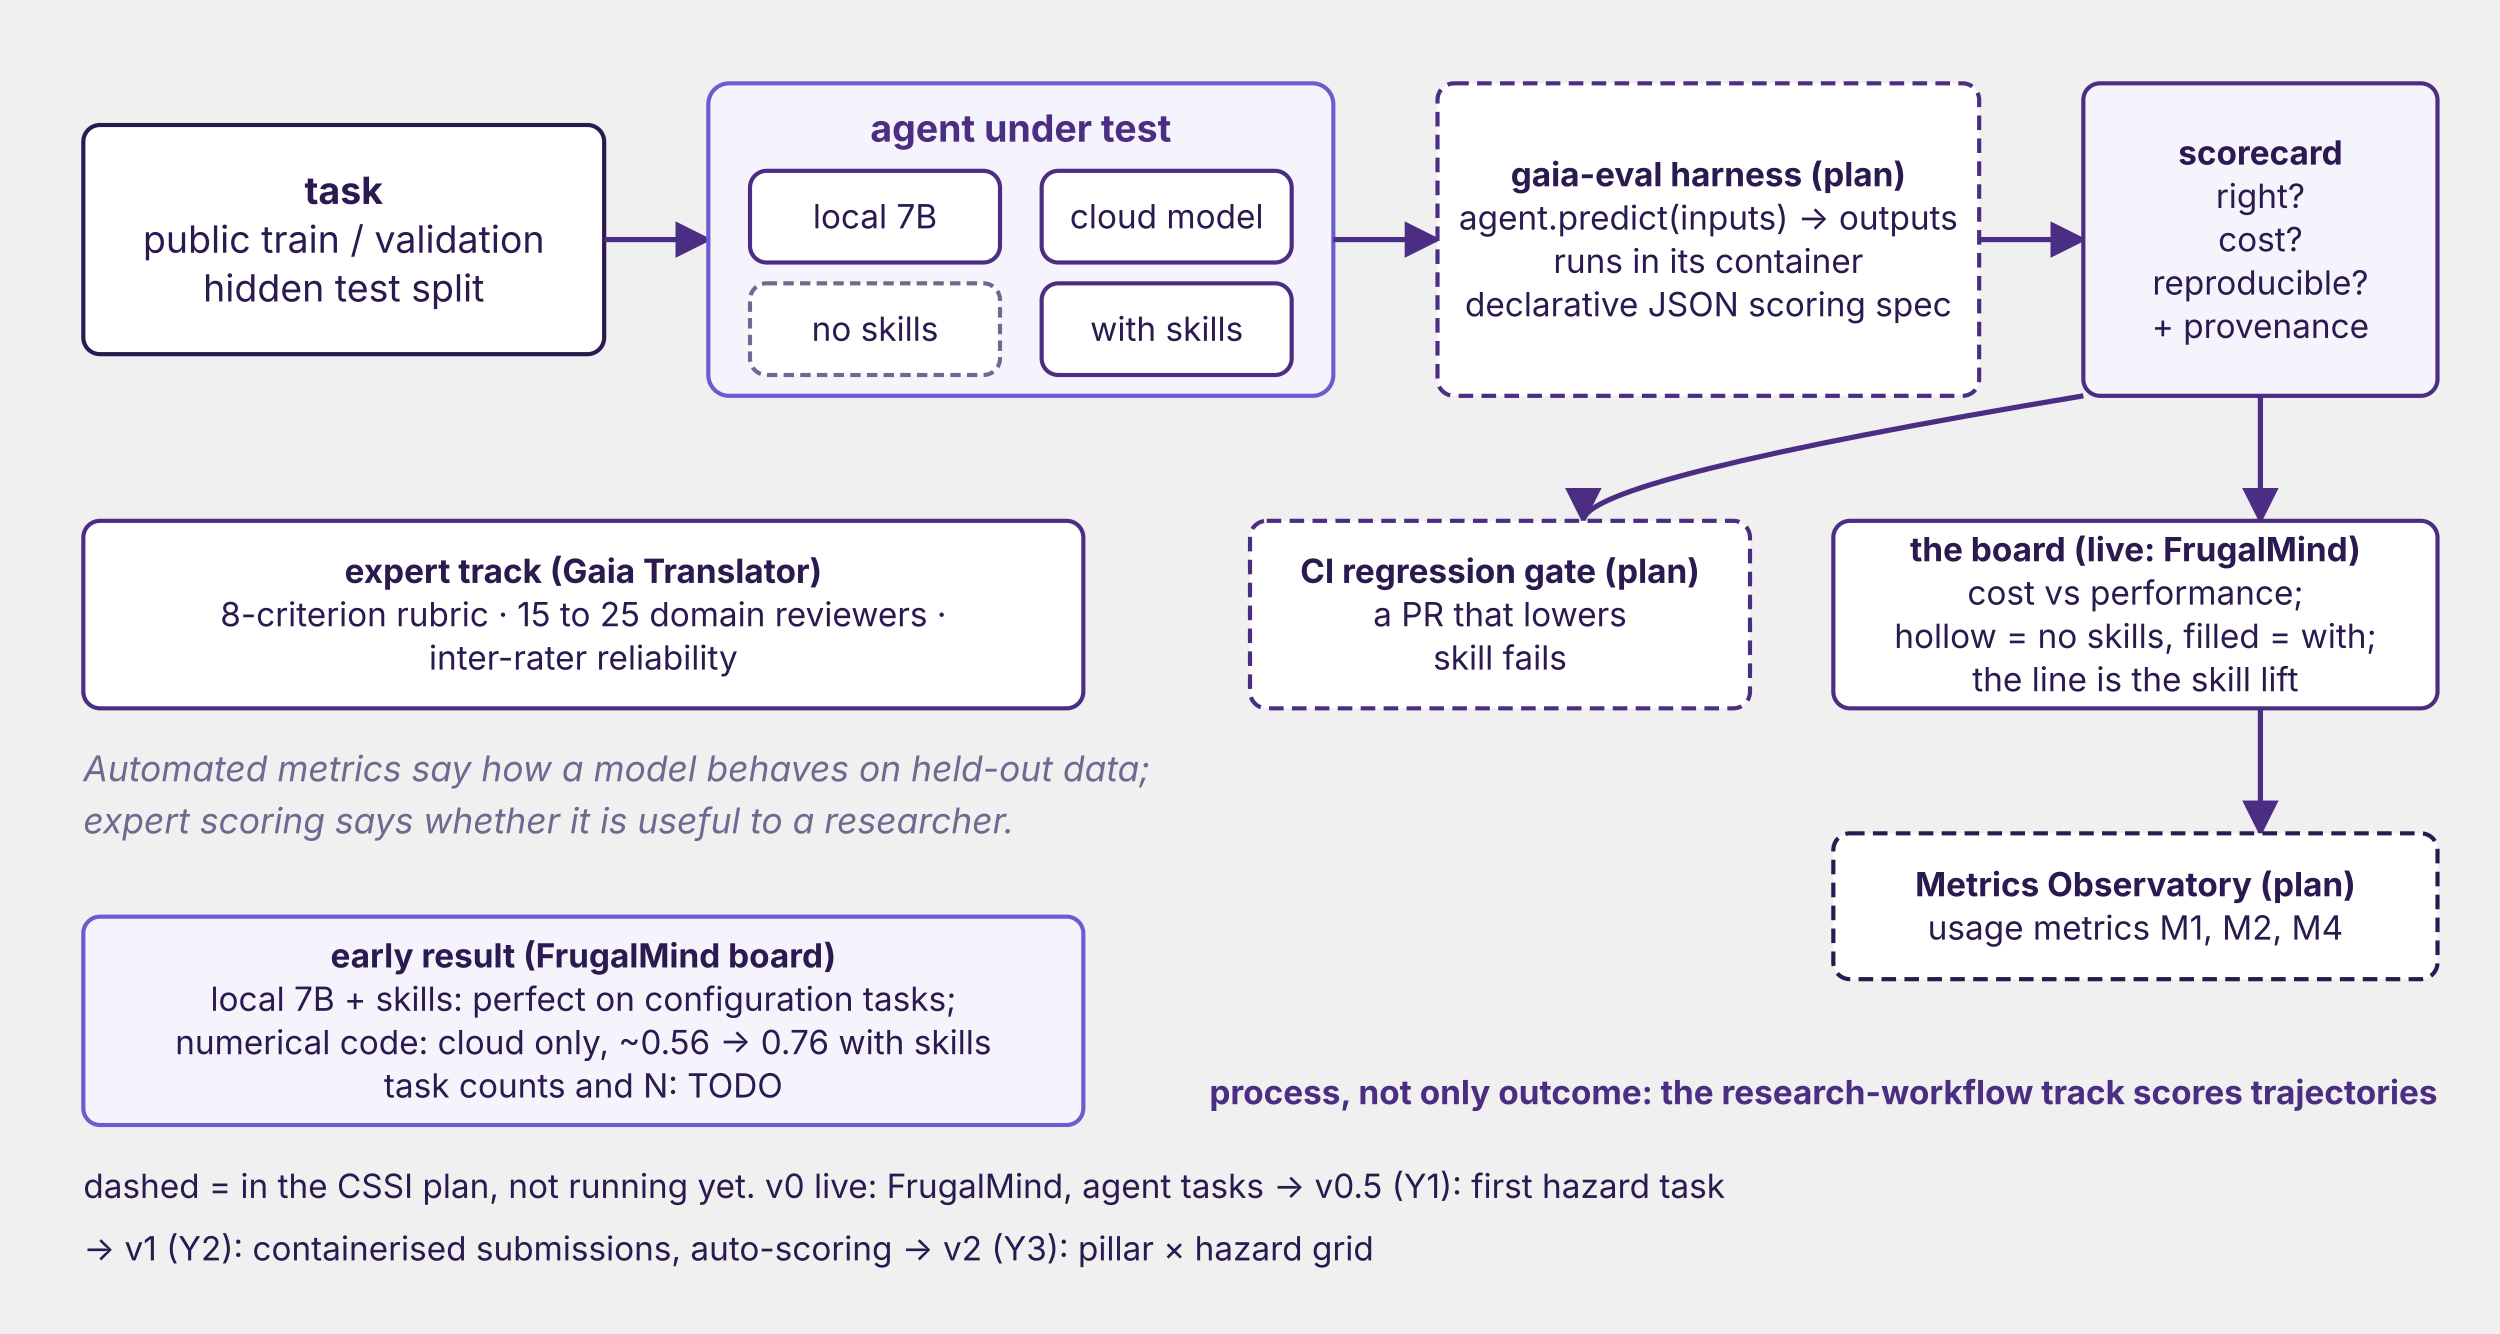
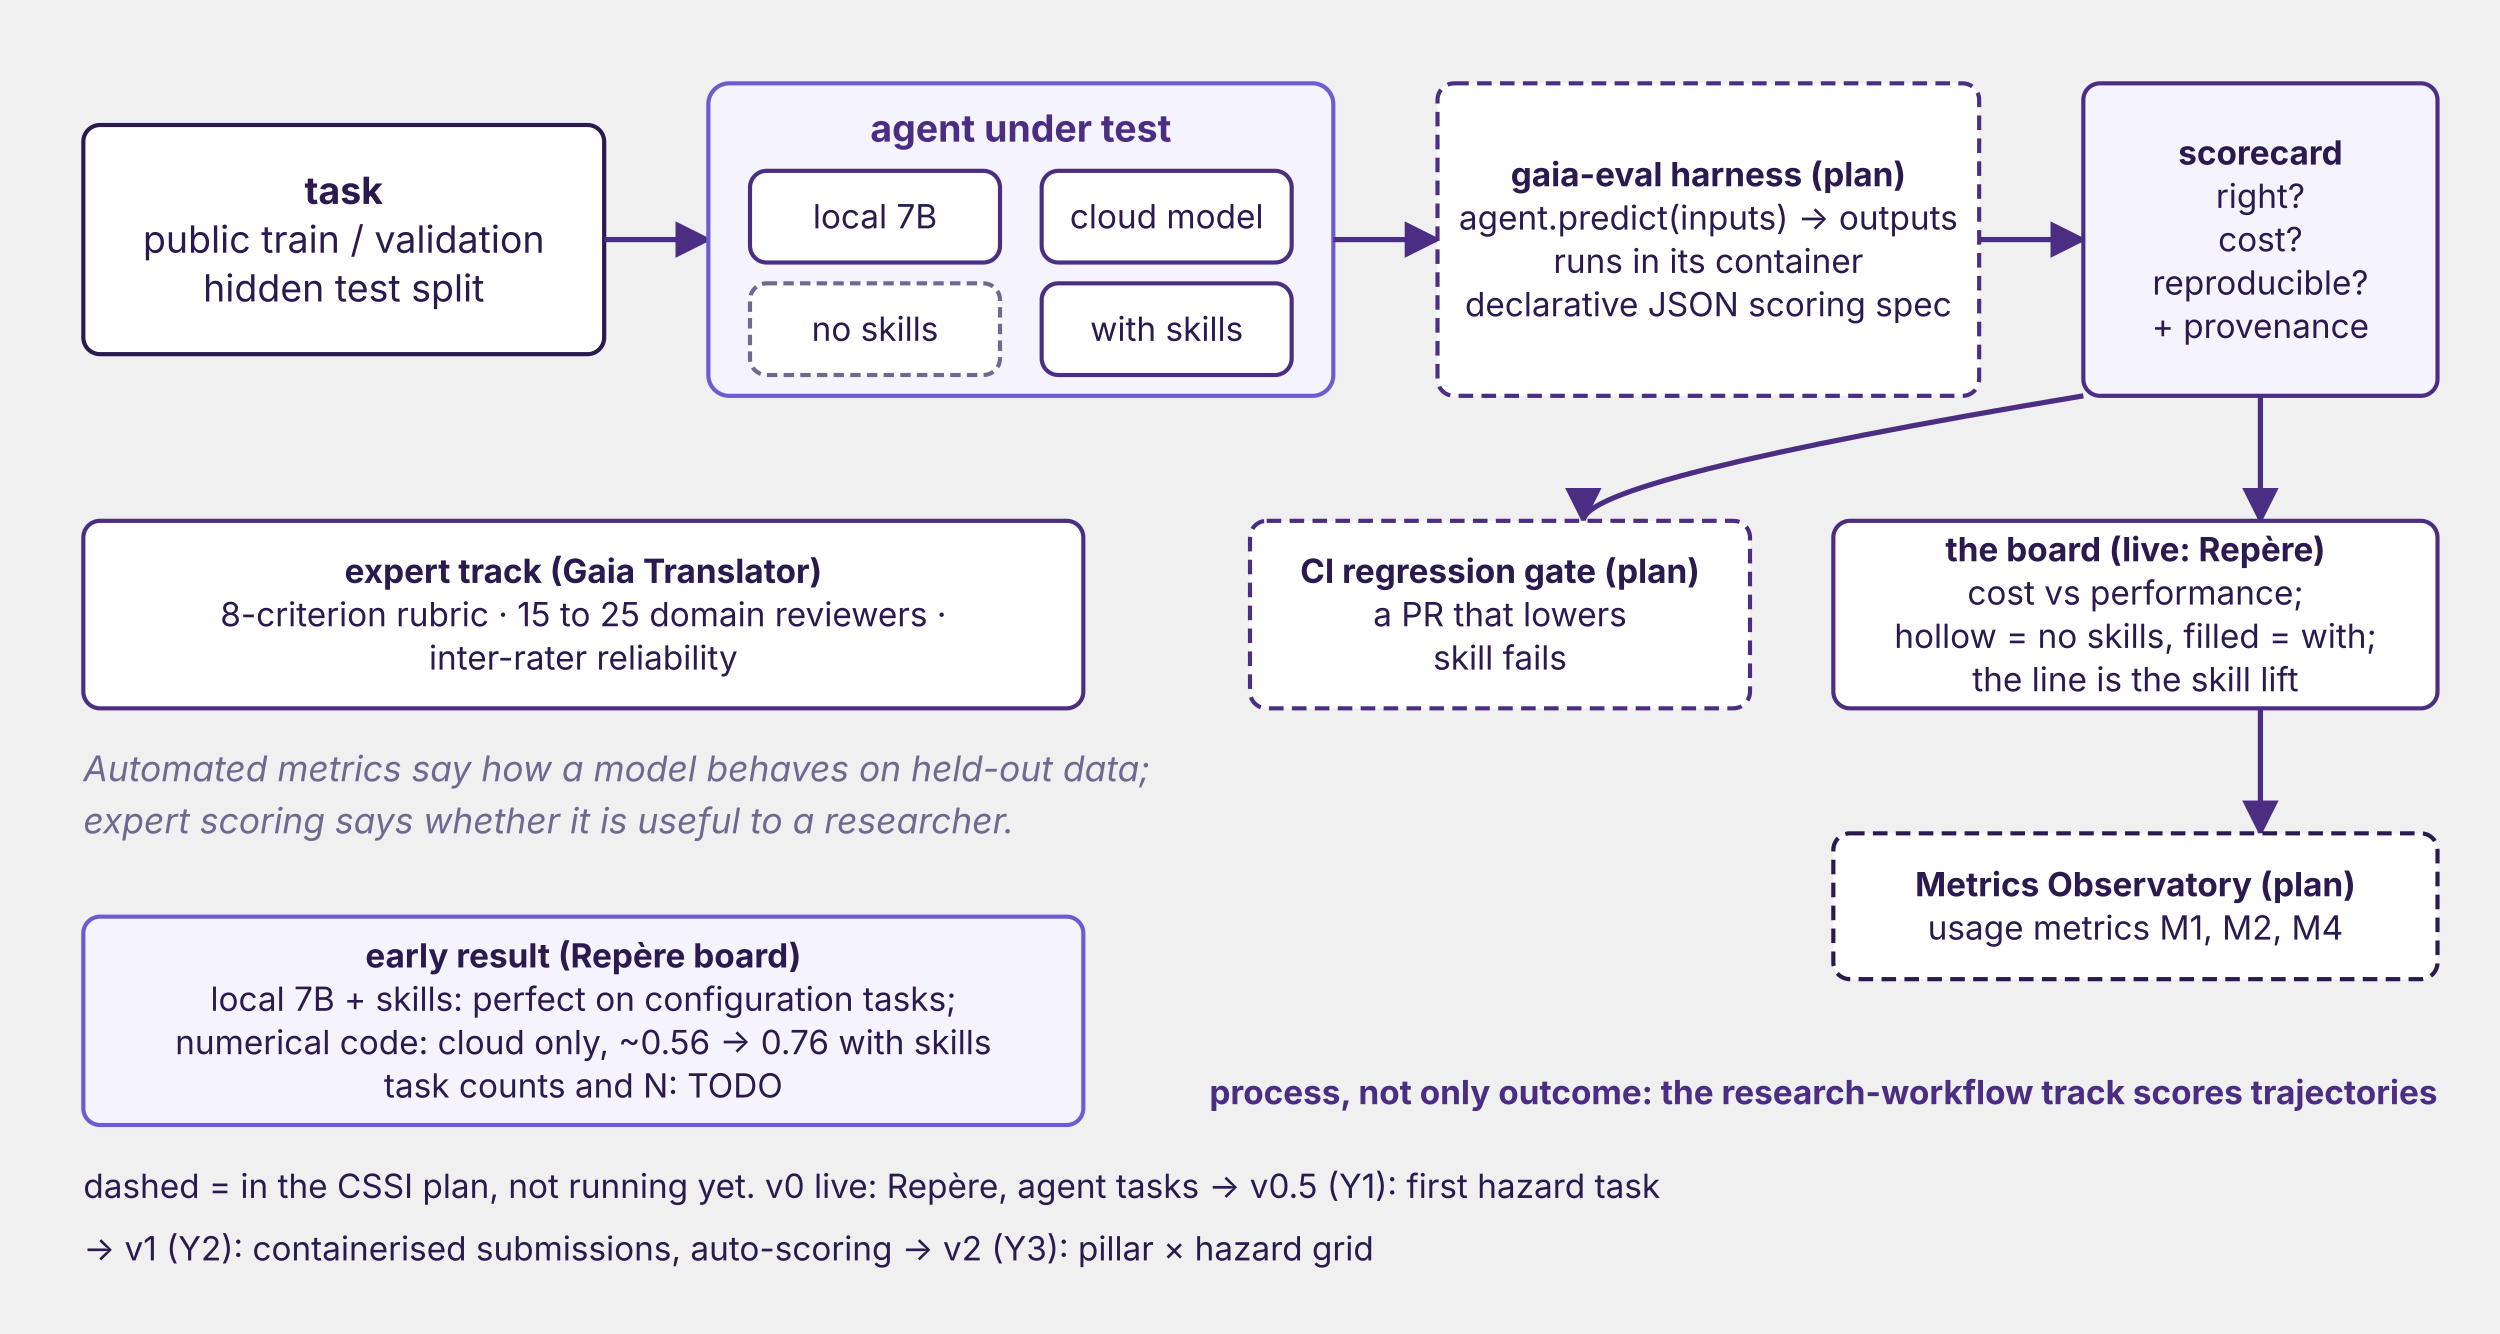
<svg xmlns="http://www.w3.org/2000/svg" viewBox="0 0 1200 640" width="1200" height="640" font-family="Inter, Helvetica, Arial, sans-serif" font-size="22">
  <defs>
    <marker id="a-purple" viewBox="0 0 10 10" refX="9" refY="5" markerWidth="7" markerHeight="7" orient="auto-start-reverse">
      <path d="M 0 0 L 10 5 L 0 10 z" fill="#4b2e83" />
    </marker>
    <marker id="a-red" viewBox="0 0 10 10" refX="9" refY="5" markerWidth="7" markerHeight="7" orient="auto-start-reverse">
      <path d="M 0 0 L 10 5 L 0 10 z" fill="#b3402a" />
    </marker>
    <marker id="a-amber" viewBox="0 0 10 10" refX="9" refY="5" markerWidth="7" markerHeight="7" orient="auto-start-reverse">
      <path d="M 0 0 L 10 5 L 0 10 z" fill="#c77d00" />
    </marker>
    <marker id="a-stone" viewBox="0 0 10 10" refX="9" refY="5" markerWidth="7" markerHeight="7" orient="auto-start-reverse">
      <path d="M 0 0 L 10 5 L 0 10 z" fill="#6f6890" />
    </marker>
  </defs>
  <rect x="40" y="60" width="250" height="110" rx="8" fill="#fff" stroke="#2a1a4f" stroke-width="2" />
  <text x="165.0" y="97.9" text-anchor="middle" font-size="18" fill="#2a1a4f" font-weight="700">task</text>
  <text x="165.0" y="121.3" text-anchor="middle" font-size="18" fill="#2a1a4f">public train / validation</text>
  <text x="165.0" y="144.7" text-anchor="middle" font-size="18" fill="#2a1a4f">hidden test split</text>
  <line x1="290" y1="115" x2="340" y2="115" stroke="#4b2e83" stroke-width="2.5" marker-end="url(#a-purple)" />
  <rect x="340" y="40" width="300" height="150" rx="10" fill="#f5f3fb" stroke="#6d5bd0" stroke-width="2" />
  <text x="490" y="68" text-anchor="middle" font-size="18" fill="#4b2e83" font-weight="700">agent under test</text>
  <rect x="360" y="82" width="120" height="44" rx="8" fill="#fff" stroke="#4b2e83" stroke-width="2" />
  <text x="420.0" y="109.6" text-anchor="middle" font-size="16" fill="#2a1a4f">local 7B</text>
  <rect x="500" y="82" width="120" height="44" rx="8" fill="#fff" stroke="#4b2e83" stroke-width="2" />
  <text x="560.0" y="109.6" text-anchor="middle" font-size="16" fill="#2a1a4f">cloud model</text>
  <rect x="360" y="136" width="120" height="44" rx="8" fill="#fff" stroke="#6f6890" stroke-width="2" stroke-dasharray="5 3" />
  <text x="420.0" y="163.6" text-anchor="middle" font-size="16" fill="#2a1a4f">no skills</text>
  <rect x="500" y="136" width="120" height="44" rx="8" fill="#fff" stroke="#4b2e83" stroke-width="2" />
  <text x="560.0" y="163.6" text-anchor="middle" font-size="16" fill="#2a1a4f">with skills</text>
  <line x1="640" y1="115" x2="690" y2="115" stroke="#4b2e83" stroke-width="2.5" marker-end="url(#a-purple)" />
  <rect x="690" y="40" width="260" height="150" rx="8" fill="#fff" stroke="#4b2e83" stroke-width="2" stroke-dasharray="7 4" />
  <text x="820.0" y="89.4" text-anchor="middle" font-size="16" fill="#2a1a4f" font-weight="700">gaia-eval harness  (plan)</text>
  <text x="820.0" y="110.2" text-anchor="middle" font-size="16" fill="#2a1a4f">agent.predict(inputs) → outputs</text>
  <text x="820.0" y="131.0" text-anchor="middle" font-size="16" fill="#2a1a4f">runs in its container</text>
  <text x="820.0" y="151.8" text-anchor="middle" font-size="16" fill="#2a1a4f">declarative JSON scoring spec</text>
  <line x1="950" y1="115" x2="1000" y2="115" stroke="#4b2e83" stroke-width="2.5" marker-end="url(#a-purple)" />
  <rect x="1000" y="40" width="170" height="150" rx="8" fill="#f5f3fb" stroke="#4b2e83" stroke-width="2" />
  <text x="1085.0" y="79.0" text-anchor="middle" font-size="16" fill="#2a1a4f" font-weight="700">scorecard</text>
  <text x="1085.0" y="99.8" text-anchor="middle" font-size="16" fill="#2a1a4f">right?</text>
  <text x="1085.0" y="120.6" text-anchor="middle" font-size="16" fill="#2a1a4f">cost?</text>
  <text x="1085.0" y="141.4" text-anchor="middle" font-size="16" fill="#2a1a4f">reproducible?</text>
  <text x="1085.0" y="162.2" text-anchor="middle" font-size="16" fill="#2a1a4f">+ provenance</text>
  <line x1="1085" y1="190" x2="1085" y2="250" stroke="#4b2e83" stroke-width="2.5" marker-end="url(#a-purple)" />
  <rect x="880" y="250" width="290" height="90" rx="8" fill="#fff" stroke="#4b2e83" stroke-width="2" />
-   <text x="1025.0" y="269.4" text-anchor="middle" font-size="16" fill="#2a1a4f" font-weight="700">the board  (live: FrugalMind)</text>
+   <text x="1025.0" y="269.4" text-anchor="middle" font-size="16" fill="#2a1a4f" font-weight="700">the board  (live: Repère)</text>
  <text x="1025.0" y="290.2" text-anchor="middle" font-size="16" fill="#2a1a4f">cost vs performance;</text>
  <text x="1025.0" y="311.0" text-anchor="middle" font-size="16" fill="#2a1a4f">hollow = no skills, filled = with;</text>
  <text x="1025.0" y="331.8" text-anchor="middle" font-size="16" fill="#2a1a4f">the line is the skill lift</text>
  <line x1="1085" y1="340" x2="1085" y2="400" stroke="#4b2e83" stroke-width="2.5" marker-end="url(#a-purple)" />
  <rect x="880" y="400" width="290" height="70" rx="8" fill="#fff" stroke="#2a1a4f" stroke-width="2" stroke-dasharray="7 4" />
  <text x="1025.0" y="430.2" text-anchor="middle" font-size="16" fill="#2a1a4f" font-weight="700">Metrics Observatory  (plan)</text>
  <text x="1025.0" y="451.0" text-anchor="middle" font-size="16" fill="#2a1a4f">usage metrics M1, M2, M4</text>
  <path d="M 1000 190 Q 760 230 760 250" fill="none" stroke="#4b2e83" stroke-width="2.5" marker-end="url(#a-purple)" />
  <rect x="600" y="250" width="240" height="90" rx="8" fill="#fff" stroke="#4b2e83" stroke-width="2" stroke-dasharray="7 4" />
  <text x="720.0" y="279.8" text-anchor="middle" font-size="16" fill="#2a1a4f" font-weight="700">CI regression gate  (plan)</text>
  <text x="720.0" y="300.6" text-anchor="middle" font-size="16" fill="#2a1a4f">a PR that lowers</text>
  <text x="720.0" y="321.4" text-anchor="middle" font-size="16" fill="#2a1a4f">skill fails</text>
  <rect x="40" y="250" width="480" height="90" rx="8" fill="#fff" stroke="#4b2e83" stroke-width="2" />
  <text x="280.0" y="279.8" text-anchor="middle" font-size="16" fill="#2a1a4f" font-weight="700">expert track  (Gaia Translator)</text>
  <text x="280.0" y="300.6" text-anchor="middle" font-size="16" fill="#2a1a4f">8-criterion rubric · 15 to 25 domain reviewers ·</text>
  <text x="280.0" y="321.4" text-anchor="middle" font-size="16" fill="#2a1a4f">inter-rater reliability</text>
  <text x="40" y="375" text-anchor="start" font-size="17" fill="#6f6890" font-style="italic">Automated metrics say how a model behaves on held-out data;</text>
  <text x="40" y="400" text-anchor="start" font-size="17" fill="#6f6890" font-style="italic">expert scoring says whether it is useful to a researcher.</text>
  <rect x="40" y="440" width="480" height="100" rx="8" fill="#f5f3fb" stroke="#6d5bd0" stroke-width="2" />
-   <text x="280.0" y="464.4" text-anchor="middle" font-size="16" fill="#2a1a4f" font-weight="700">early result (FrugalMind board)</text>
+   <text x="280.0" y="464.4" text-anchor="middle" font-size="16" fill="#2a1a4f" font-weight="700">early result (Repère board)</text>
  <text x="280.0" y="485.2" text-anchor="middle" font-size="16" fill="#2a1a4f">local 7B + skills: perfect on configuration tasks;</text>
  <text x="280.0" y="506.0" text-anchor="middle" font-size="16" fill="#2a1a4f">numerical code: cloud only, ~0.56 → 0.76 with skills</text>
  <text x="280.0" y="526.8" text-anchor="middle" font-size="16" fill="#2a1a4f">task counts and N: TODO</text>
-   <text x="40" y="575" text-anchor="start" font-size="16" fill="#2a1a4f">dashed = in the CSSI plan, not running yet.  v0 live: FrugalMind, agent tasks  →  v0.5 (Y1): first hazard task</text>
+   <text x="40" y="575" text-anchor="start" font-size="16" fill="#2a1a4f">dashed = in the CSSI plan, not running yet.  v0 live: Repère, agent tasks  →  v0.5 (Y1): first hazard task</text>
  <text x="40" y="605" text-anchor="start" font-size="16" fill="#2a1a4f">→  v1 (Y2): containerised submissions, auto-scoring  →  v2 (Y3): pillar × hazard grid</text>
  <text x="1170" y="530" text-anchor="end" font-size="16" fill="#4b2e83" font-weight="700">process, not only outcome: the research-workflow track scores trajectories</text>
</svg>
